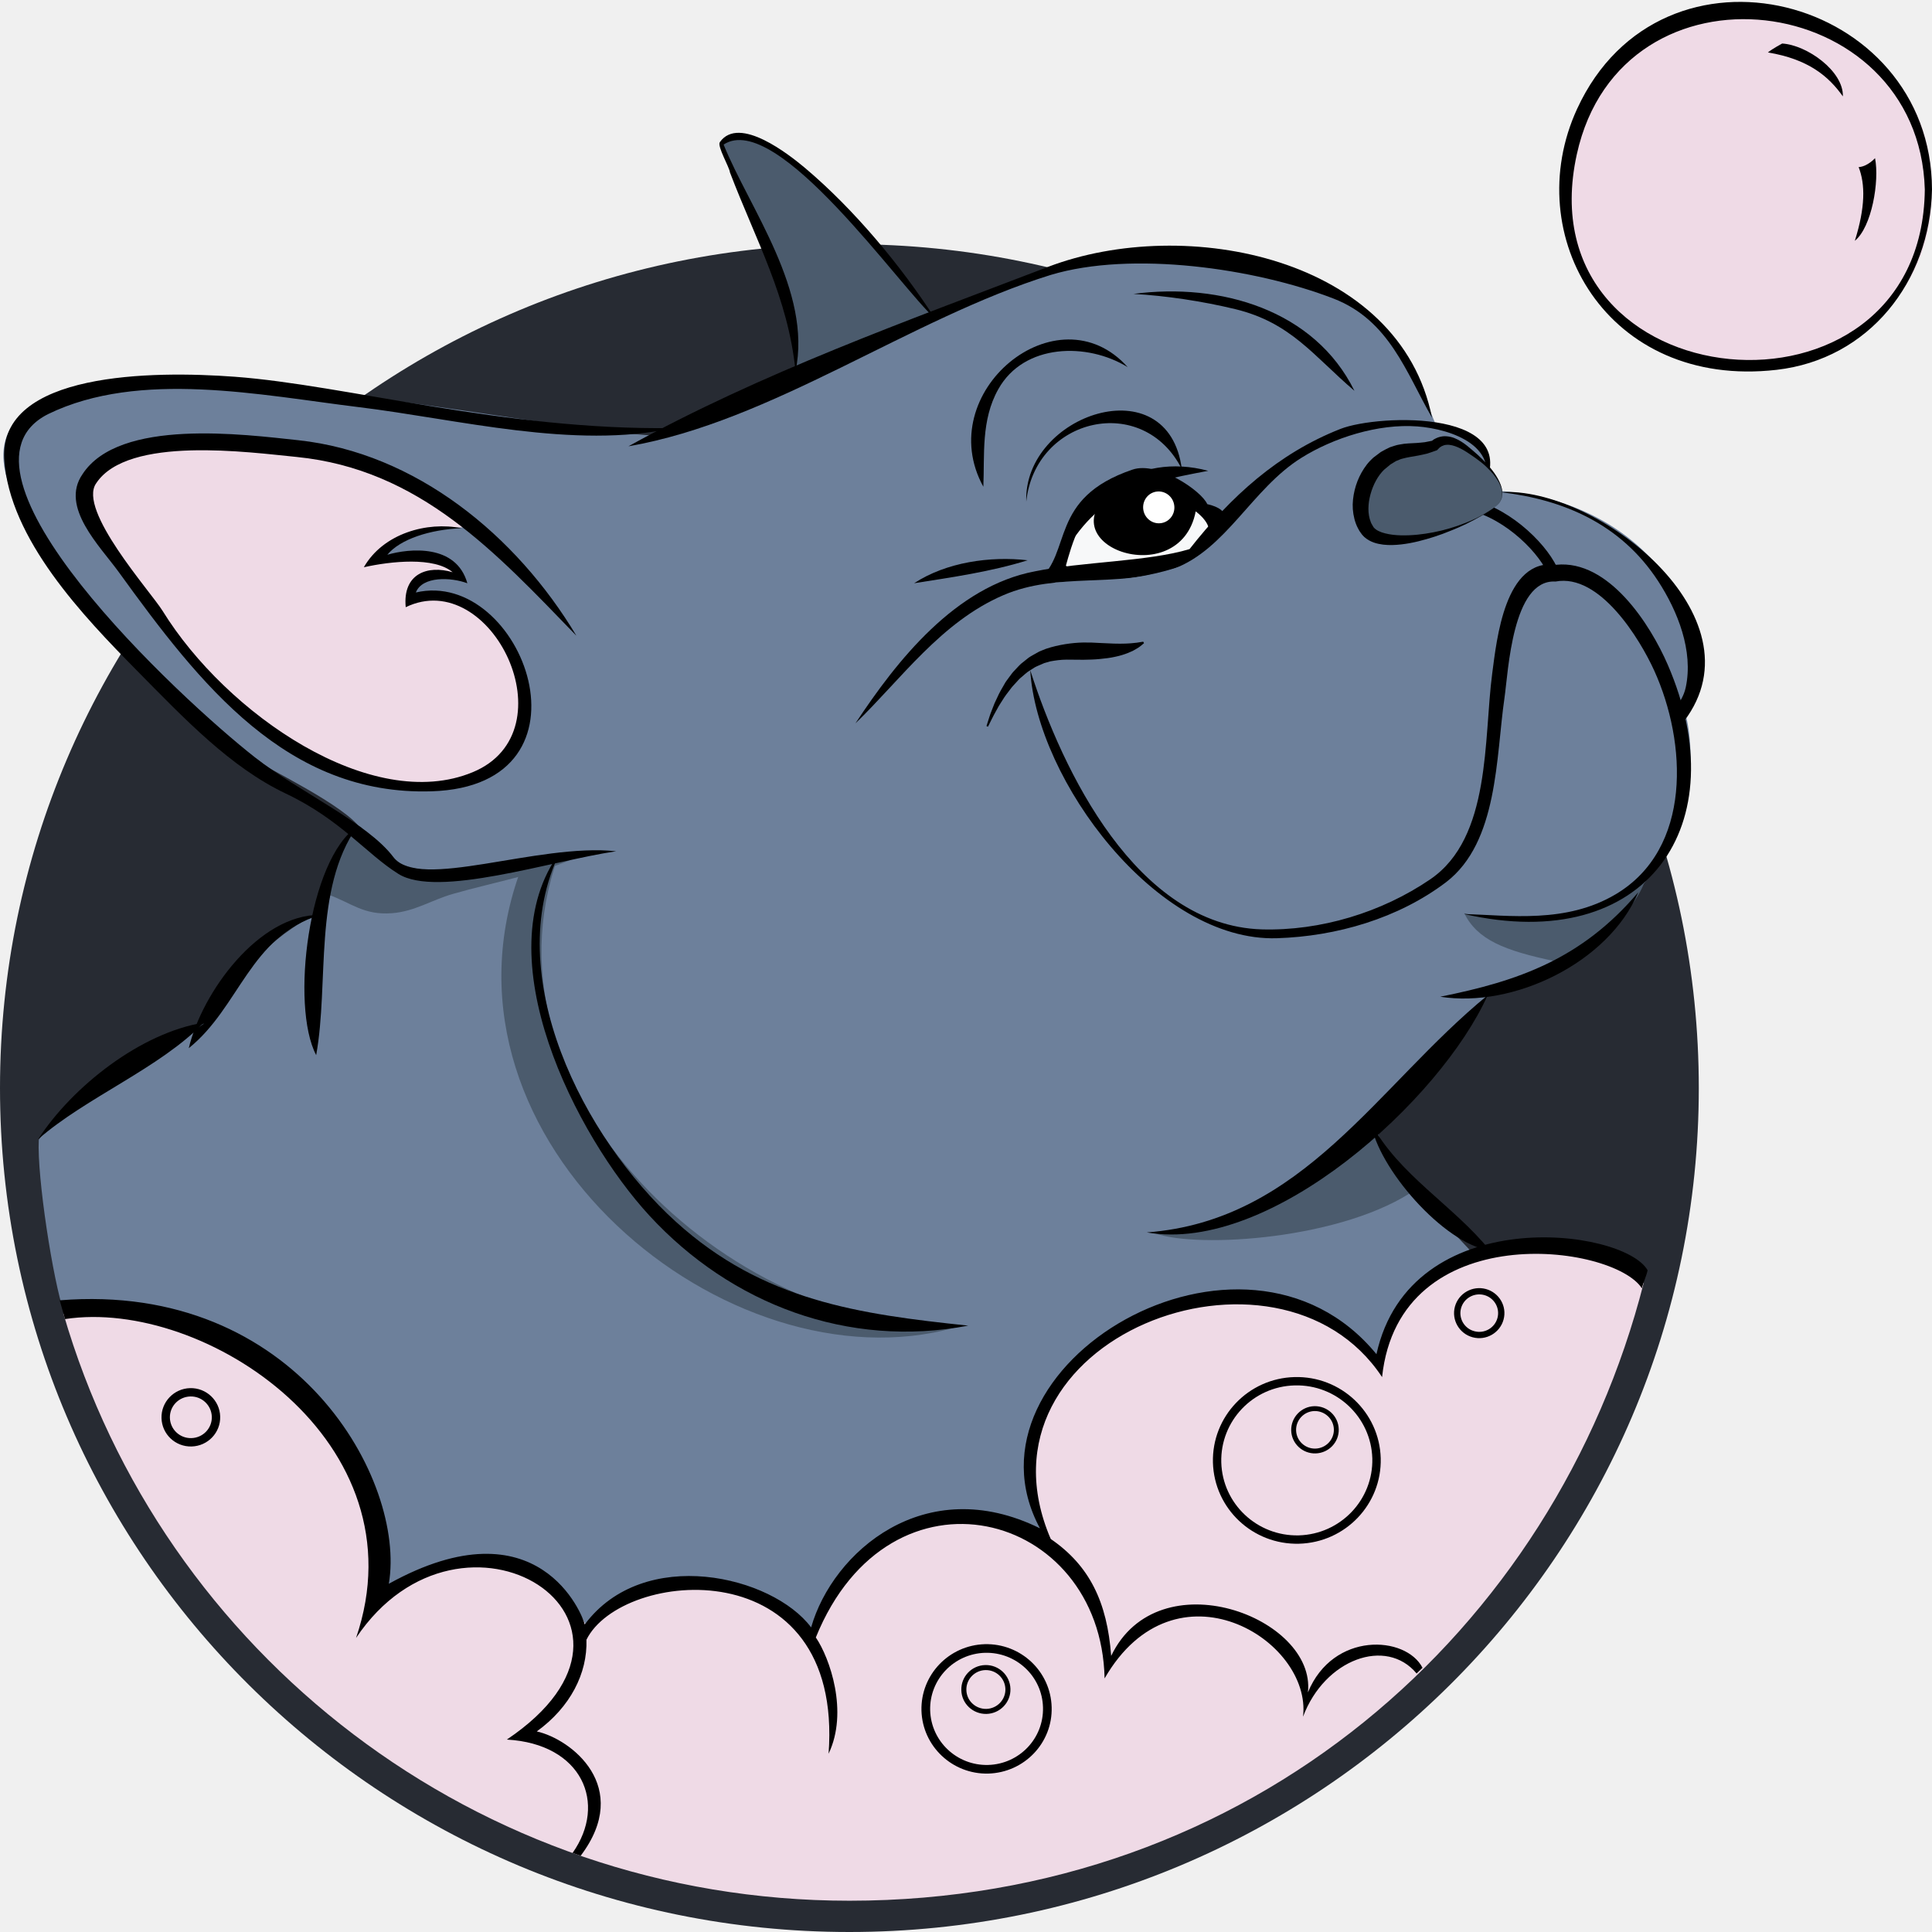
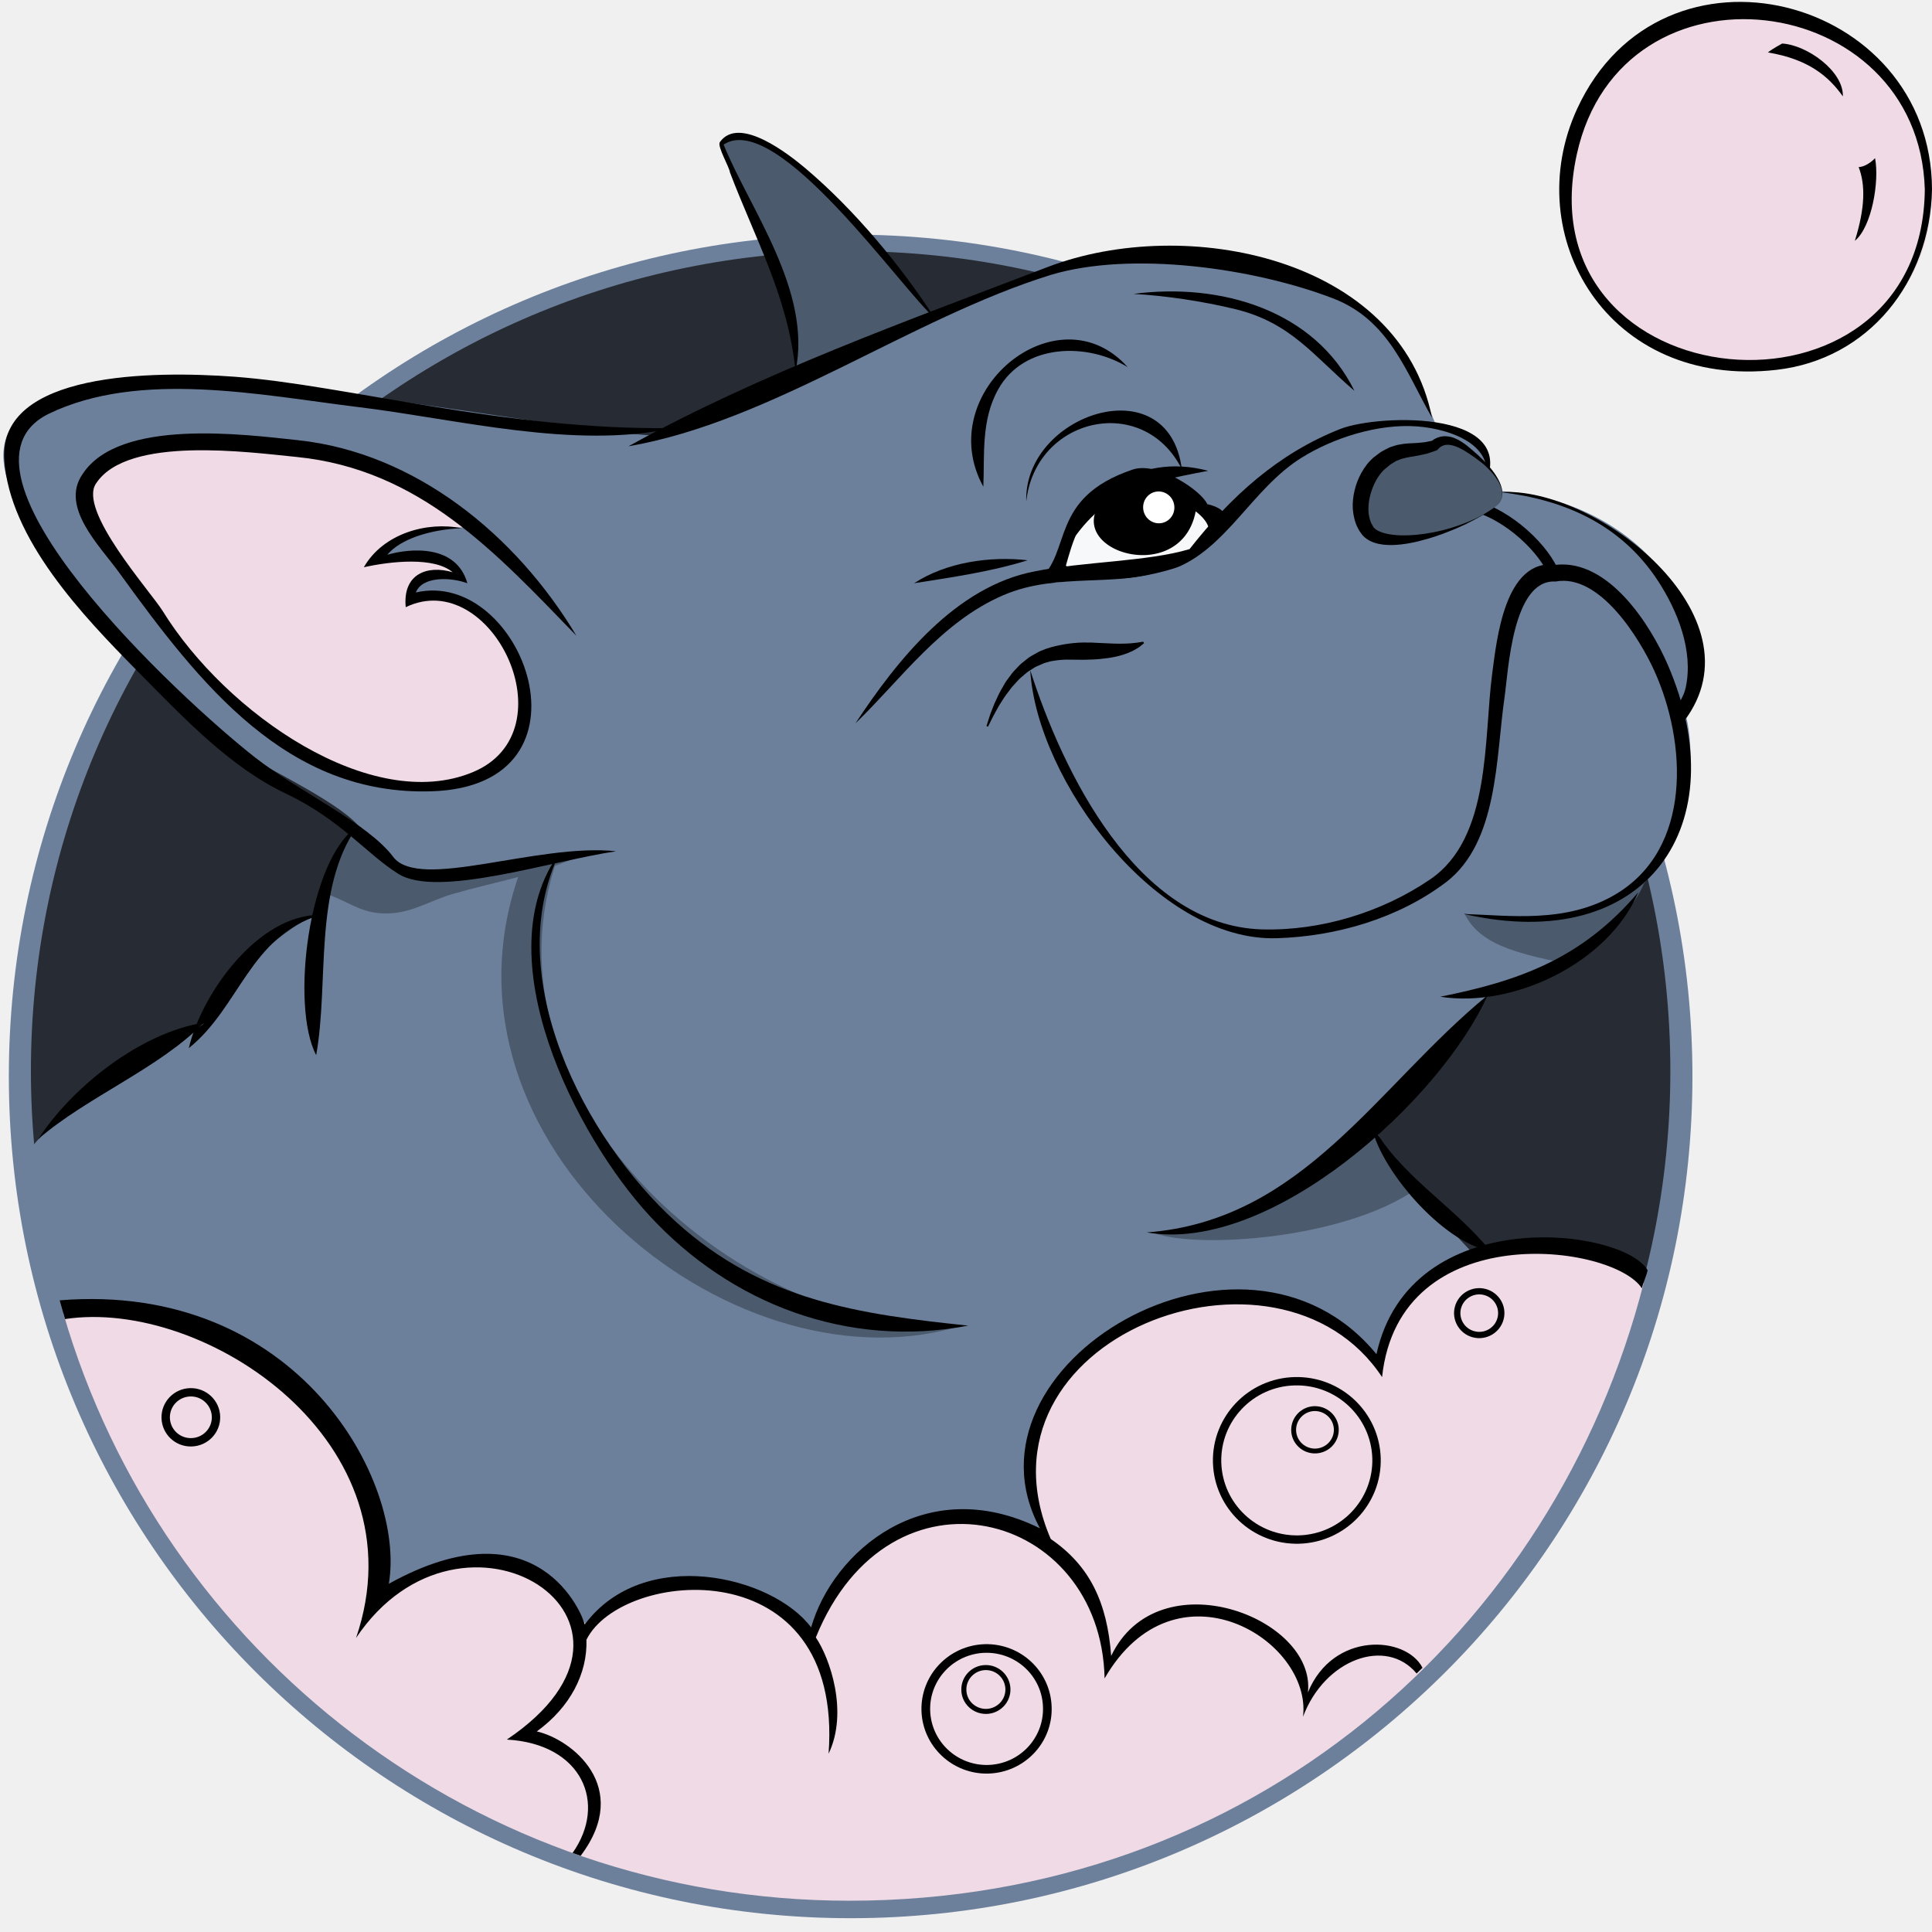
<svg xmlns="http://www.w3.org/2000/svg" version="1.1" id="logo" x="0px" y="0px" width="350px" height="350px" viewBox="0 0 350 350" enable-background="new 0 0 350 350" xml:space="preserve">
-   <path fill="#272B33" d="M307.753,197.109c0,84.441-68.896,152.891-153.874,152.891C68.889,350,0,281.549,0,197.109  C0,112.68,68.889,44.235,153.879,44.235C238.857,44.235,307.753,112.681,307.753,197.109z" />
-   <path fill="#6D809B" d="M274.816,241.34c5.965-4.968-25.758-28.143-25.537-37.324c10.595-10.428,12.093-13.678,21.271-25.162  c10.89-3.514,20.991-6.029,26.351-17.768c12.601-14.252,9.268-30.252,7.934-33.252c7.73-14.495-6.405-36.885-32.645-38.852  c-4.043-0.303-0.012-9.549-12.252-12.448c-3.248-7.854-3.488-11.606-10.438-18.02c-12.004-11.071-38.047-14.208-52.898-10.48  c-37.819,9.496-54.67,25.634-77.17,30.893C93.344,78.341-27.167,48.5,6.5,96.833c10.361,13.831,22.998,30.201,37.985,39.879  c3.875,2.504,18.15,9.213,20.987,13.576c-3.926,4.687-6.42,14.563-6.431,14.563c-8.277,3.328-15.896,11.024-22.062,20.547  c-9.575,4.563-22.926,12.645-29.953,21.074c-0.351,6.676,2.6,25.654,4.567,31.271C28.323,285.475,155.757,374.674,274.816,241.34z" />
+   <path fill="#6D809B" d="M306.6,194.992c0,84.23-68.28,152.508-152.498,152.508C69.873,347.5,1.6,279.221,1.6,194.992  C1.6,110.774,69.873,42.5,154.102,42.5C238.319,42.5,306.6,110.775,306.6,194.992z" />
+   <path fill="#272B33" d="M302.6,193.992c0,82.02-66.495,148.508-148.5,148.508C72.08,342.5,5.6,276.01,5.6,193.992  C5.6,111.985,72.08,45.5,154.1,45.5C236.104,45.5,302.6,111.986,302.6,193.992z" />
+   <path fill="#6D809B" d="M274.816,241.34c5.965-4.968-25.758-28.143-25.537-37.324c10.595-10.428,12.093-13.678,21.271-25.162  c10.89-3.514,20.991-6.029,26.351-17.768c12.601-14.252,9.268-30.252,7.934-33.252c7.73-14.495-6.405-36.885-32.645-38.852  c-4.043-0.303-0.012-9.549-12.252-12.448c-3.248-7.854-3.488-11.606-10.438-18.02c-12.004-11.071-38.047-14.208-52.898-10.48  c-37.819,9.496-54.67,25.634-77.17,30.893C93.344,78.341-27.167,48.5,6.5,96.833c10.361,13.831,22.998,30.201,37.985,39.879  c3.875,2.504,18.15,9.213,20.987,13.576c-3.926,4.687-6.42,14.563-6.431,14.563c-8.277,3.328-15.896,11.024-22.062,20.547  c-9.575,4.563-23.926,13.645-30.953,22.074c-0.351,6.676,3.6,24.654,5.567,30.271C28.323,285.475,155.757,374.674,274.816,241.34z" />
  <path fill="#4B5B6D" d="M59.428,162.052c4.266,1.524,6.439,3.779,11.596,3.382c4.095-0.315,7.149-2.376,11.005-3.488  c7.573-2.184,16.255-3.654,23.26-7.034c-8.621-0.631-15.078,3.805-23.152,3.286c-3.596-0.231-7.797-0.655-10.751-2.306  c-3.003-1.678-3.744-3.342-5.999-6.08C62.488,148.685,59.428,162.052,59.428,162.052z" />
  <path fill="#4B5B6D" d="M281.68,174.131c-9.18-1.933-14.012-3.865-16.427-8.697c9.181,2.416,24.497,0.566,32.922-6.382  C295.25,168.5,281.68,174.131,281.68,174.131z" />
  <path fill="#4B5B6D" d="M209.206,223.413c7.712,2.827,34.372,1.135,47.417-8.045c-2.898-0.483-6.35-7.416-7.344-11.353  C242.061,211.334,229.016,220.997,209.206,223.413z" />
  <path d="M218.703,91.326c4.354,0.992,4.436,3.51-0.367,6.801c-1.99,6.032-31.188,7.774-30.252,7.024  c6.221-5.004,1.82-14.916,17.096-20.082C209.736,83.529,217.665,88.899,218.703,91.326z" />
  <path fill="#F7F8F9" d="M202.12,88.291c-5.959,2.496-8.151,11.078-9.021,14.172C196,106,228,101.5,216.615,92.638  C213.716,107.617,188.592,98.598,202.12,88.291z" />
  <path fill="#FFFFFF" d="M212.705,91.423c0.285,1.575-0.739,3.065-2.283,3.335c-1.544,0.271-3.012-0.783-3.289-2.349  c-0.273-1.574,0.739-3.066,2.283-3.335C210.958,88.805,212.43,89.858,212.705,91.423z" />
  <path fill="#4B5B6D" d="M169.444,57.607c-8.088-8.131-29.671-38.471-38.588-31.723c3.845,15.249,14.028,22.146,13.363,41.374  L169.444,57.607z" />
  <path fill="#4B5B6D" d="M94,158.5c-17,48.5,38,93.5,79,82c-41,0.5-87-42.5-72-85C94,156,94,158.5,94,158.5z" />
  <path d="M144.119,67.258c-1.349-13.385-7.117-23.543-11.884-36.028c-0.089-0.942-2.347-4.744-1.826-5.483  c3.508-4.969,12.697,2.4,15.391,4.648c8.948,7.538,17.384,17.7,23.573,27.283c-6.088-5.299-28.627-37.851-38.285-31.488  C135.75,37.736,147.166,52.742,144.119,67.258z" />
  <path d="M64.699,149.745c-8.004,11.408-5.047,28.313-7.421,41.401C52.583,182.21,55.887,155.62,64.699,149.745z" />
  <path d="M58.018,165.746c-12.796,3.908-14.578,16.717-23.818,24.138C36.595,179.748,46.919,165.614,58.018,165.746z" />
  <path fill="#EFDAE6" d="M92.5,118.167c4.333,9.333,4.361,24.5-17.442,24.281c-19.354-0.195-35.278-13.088-45.263-29.515  c-7.86-12.931-17.555-18.037-14.012-26.413c3.543-8.375,52.664-12.079,69.735,9.019c-14.495-0.322-17.394,6.281-17.394,6.281  s13.689-1.771,14.817,2.577c-2.416-0.162-6.925-1.933-7.892,3.382C80.526,107.456,88.616,109.802,92.5,118.167z" />
  <path fill="#EFDAE6" d="M11.483,237.955c17.819,61.434,74.821,106.38,142.396,106.38c72.704,0,127.823-48.942,143.899-111.933  c-18.716-15.83-48.22-2.618-47.396,15.797c-23.178-31.818-78.643,0.249-59.327,31.837c-20.414-16.534-43.245,3.003-44.259,17.955  c-6.713-15.332-29.222-15.738-40.696-3.761c-3.321-5.324-11.223-21.049-37.286-4.994C76.334,263.939,43.396,229.645,11.483,237.955z  " />
  <path d="M34.438,251.473c-2.942,0.078-5.257,2.514-5.179,5.424c0.074,2.925,2.517,5.23,5.454,5.146  c2.941-0.08,5.253-2.503,5.176-5.423C39.817,253.71,37.37,251.396,34.438,251.473z M34.672,260.527  c-2.095,0.06-3.84-1.588-3.895-3.674c-0.056-2.082,1.594-3.813,3.697-3.871c2.096-0.062,3.842,1.596,3.899,3.682  C38.425,258.75,36.774,260.473,34.672,260.527z" />
  <path d="M249.357,245.322c-24.058-29.324-76.867,2.002-60.959,31.549c-20.854-10.303-37.559,4.305-41.454,17.949  c-7.005-9.368-30.303-14.908-41.015-0.531c-0.313-1.546-8.289-22.428-35.489-7.373c3.142-18.586-16.617-54.825-59.629-51.352  c0.309,1.132,0.631,2.264,0.968,3.398c25.334-3.854,64.84,22.335,52.722,57.77c19.209-28.652,59.485-3.229,27.317,18.408  c13.673,0.766,18.235,11.586,11.911,20.539c0.494,0.17,0.983,0.348,1.465,0.512c9.421-12.493-1.716-21.137-7.951-22.526  c6.063-4.39,9.197-10.511,8.996-16.608c6.346-12.854,46.625-16.646,43.867,20.644c3.641-7.597,0.21-17.355-2.312-21.06  c13.417-33.093,51.673-23.018,52.313,7.42c12.778-22.139,37.607-7.035,35.951,6.935c3.924-10.448,15.071-14.465,20.574-7.827  c0.37-0.342,0.721-0.691,1.072-1.032c-3.021-5.85-16.208-6.622-20.762,4.454c1.521-13.587-27.103-24.414-35.643-6.611  c-0.724-9.75-3.914-16.36-10.953-21.185c-15.58-36.378,41.164-57.862,60.03-29.323c3.11-29.188,41.908-24.141,47.067-16.076  c0.175-0.879,0.881-2.389,1.035-3.283C294.063,222.436,255.463,217.643,249.357,245.322z" />
  <path d="M269.171,233.514c-2.437-0.649-4.935,0.774-5.599,3.192c-0.654,2.414,0.785,4.903,3.215,5.556  c2.438,0.654,4.938-0.792,5.596-3.203C273.04,236.643,271.596,234.174,269.171,233.514z M271.279,238.764  c-0.489,1.813-2.373,2.893-4.192,2.395c-1.819-0.479-2.896-2.348-2.407-4.153c0.493-1.815,2.367-2.881,4.19-2.399  C270.688,235.098,271.771,236.951,271.279,238.764z" />
  <path d="M178.407,297.859c-6.504,0.186-11.642,5.563-11.475,12.033c0.183,6.469,5.605,11.569,12.105,11.408  c6.523-0.182,11.666-5.563,11.48-12.021C190.346,302.804,184.941,297.693,178.407,297.859z M179,319.738  c-5.649,0.143-10.332-4.284-10.493-9.889c-0.142-5.615,4.306-10.264,9.945-10.43c5.662-0.137,10.358,4.283,10.496,9.893  C189.102,314.928,184.646,319.587,179,319.738z" />
  <path d="M234.52,249.469c-8.381,0.217-15.006,7.152-14.785,15.492c0.231,8.34,7.207,14.911,15.597,14.699  c8.394-0.225,15.021-7.159,14.798-15.495C249.895,255.832,242.92,249.25,234.52,249.469z M235.291,278.148  c-7.545,0.189-13.832-5.717-14.045-13.222c-0.195-7.506,5.76-13.762,13.307-13.946c7.559-0.198,13.834,5.726,14.055,13.222  C248.797,271.701,242.843,277.939,235.291,278.148z" />
  <path d="M178.479,301.641c-2.469,0.068-4.396,2.103-4.325,4.541c0.047,2.453,2.112,4.363,4.556,4.311  c2.459-0.059,4.413-2.098,4.341-4.539C182.984,303.514,180.941,301.578,178.479,301.641z M178.691,309.584  c-1.955,0.04-3.587-1.484-3.625-3.428c-0.051-1.941,1.504-3.549,3.438-3.604c1.959-0.053,3.571,1.48,3.632,3.421  C182.193,307.91,180.643,309.53,178.691,309.584z" />
  <path d="M238.107,254.741c-2.387,0.065-4.248,2.05-4.194,4.401c0.058,2.354,2.044,4.227,4.423,4.157  c2.378-0.065,4.256-2.021,4.189-4.383C242.461,256.544,240.489,254.695,238.107,254.741z M238.309,262.427  c-1.889,0.052-3.461-1.432-3.51-3.31c-0.042-1.877,1.441-3.44,3.321-3.493c1.892-0.039,3.466,1.44,3.524,3.308  C241.693,260.804,240.202,262.37,238.309,262.427z" />
  <path fill="#EFDAE6" d="M350,34.336c0,42.393-66.27,42.394-66.27,0C283.73-8.05,350-8.05,350,34.336z" />
  <path d="M349.998,34.344C349.673,50.999,338.584,65.088,321.834,67c-30.667,3.5-46.66-24.385-36.128-47.272  C301.049-13.613,349.9-0.811,349.998,34.344z M348.698,34.336c-1.036-36.402-54.968-43.197-63.048-6.362  C275.781,72.965,348.231,79.711,348.698,34.336z" />
  <path d="M333.854,17.461c0.136-4.589-6.516-9.306-10.995-9.576c0,0-1.768,0.943-2.585,1.616  C327.607,10.718,331.275,13.818,333.854,17.461z" />
  <path d="M336.021,43.624c3.06-2.466,4.483-10.79,3.66-14.974c0,0-1.332,1.517-2.969,1.626  C337.926,33.379,337.926,37.561,336.021,43.624z" />
  <path d="M271.869,89.161c17.158-1.125,47.676,22.454,33.221,41.477c-2.997-2.237-0.426-2.739,0.299-6.113  c1.421-6.613-1.462-13.829-5.025-19.287C293.616,94.911,283.218,90.489,271.869,89.161z" />
  <path d="M204.293,66.514c-7.305-4.511-18.8-4.332-23.447,4.001c-3.15,5.605-2.457,11.906-2.705,17.66  C168.747,71.088,191.592,52.303,204.293,66.514z" />
  <path fill="#6D809B" d="M7.027,206.475c5.622-8.08,23.015-18.258,29.953-21.074" />
  <path d="M6.908,206.384c6.2-9.556,18.604-19.302,30.015-21.122C28.957,193.507,15.597,198.784,6.908,206.384z" />
  <path d="M248.364,203.43c4.96,9.375,15.001,14.981,21.549,23.119C261.45,225.28,249.561,211.459,248.364,203.43z" />
  <path d="M186.641,121.422c5.853,18.295,19.271,46.202,41.906,46.945c10.678,0.304,21.771-3.072,30.568-9.077  c11.076-7.56,9.637-25.465,11.222-37.354c0.804-6.017,2.263-20.868,11.597-19.623c9.514-0.965,17.055,10.851,20.196,18.111  c12.489,28.85-3.63,52.743-36.903,45.155c8.273,0.254,18.498,1.748,27.445-3.558c13.948-8.272,12.901-27.542,7.015-40.517  c-2.585-5.698-9.855-17.684-17.894-16.153c-7.828-0.46-8.55,16.325-9.243,21.087c-1.56,10.701-1.112,26.106-10.56,33.365  c-8.678,6.579-19.881,9.832-30.672,10.165C209.49,170.642,187.796,141.259,186.641,121.422z" />
  <path d="M178.709,131.536c0,0,0.167-0.526,0.459-1.446c0.133-0.463,0.342-1.014,0.596-1.647c0.125-0.318,0.258-0.656,0.397-1.013  c0.162-0.347,0.332-0.711,0.51-1.092c0.333-0.776,0.802-1.565,1.291-2.412c0.222-0.438,0.558-0.822,0.854-1.246  c0.31-0.416,0.604-0.857,0.998-1.239c0.381-0.391,0.74-0.818,1.162-1.198c0.445-0.357,0.897-0.719,1.354-1.083  c0.479-0.339,1.021-0.6,1.54-0.903l0.396-0.22c0.232-0.11,0.283-0.119,0.437-0.184l0.769-0.308c1.207-0.408,2.353-0.659,3.485-0.846  c1.131-0.183,2.244-0.283,3.287-0.303c1.053-0.01,2.036,0.018,2.966,0.084c0.92,0.039,1.783,0.09,2.571,0.114  c0.788,0.019,1.51,0.026,2.151-0.002c0.644-0.019,1.205-0.072,1.674-0.127c0.479-0.029,0.834-0.135,1.102-0.158  c0.264-0.038,0.404-0.057,0.404-0.057l0.137,0.267c0,0-0.109,0.093-0.316,0.267c-0.215,0.161-0.517,0.451-0.963,0.695  c-0.224,0.128-0.471,0.271-0.74,0.426c-0.282,0.124-0.592,0.258-0.92,0.401c-0.666,0.257-1.441,0.507-2.297,0.678  c-0.854,0.191-1.777,0.312-2.746,0.399c-0.963,0.099-1.973,0.124-2.98,0.139c-0.994-0.007-2.021-0.015-3.064-0.023  c-1.021,0.003-2.051,0.147-2.967,0.317l-0.792,0.228l-0.196,0.057l-0.102,0.029l-0.023,0.007c-0.05,0.018,0.053-0.021,0.037-0.015  l-0.01,0.005l-0.043,0.019l-0.338,0.149c-0.447,0.21-0.922,0.37-1.354,0.614c-0.422,0.271-0.84,0.539-1.252,0.804  c-0.396,0.292-0.752,0.64-1.127,0.95c-0.387,0.299-0.695,0.676-1.018,1.026c-0.309,0.361-0.657,0.678-0.92,1.056  c-0.559,0.728-1.102,1.415-1.516,2.115c-0.22,0.343-0.429,0.671-0.627,0.984c-0.181,0.324-0.351,0.632-0.51,0.921  c-0.32,0.577-0.602,1.088-0.809,1.527c-0.43,0.865-0.676,1.359-0.676,1.359L178.709,131.536z" />
  <path d="M268.254,89.28c4.246-8.28-5.256-11.562-11.504-12.03c-7.07-0.531-15.21,2.067-21.02,5.708  c-8.926,5.596-13.554,16.506-23.105,20.085c-10.258,3.549-20.945,0.501-30.855,4.779c-11.277,4.837-18.589,15.301-26.798,23.219  c7.54-11.439,18.145-24.827,32.53-27.541c8.53-1.756,20.5-1.75,27.997-4.026c7.409-9.44,16.009-17.327,27.338-21.773  C249.73,74.987,277,74,268.254,89.28z" />
  <path d="M207.745,223.264c28.376-2.125,41.703-26.555,61.748-42.953C261.018,199.195,230.318,227.22,207.745,223.264z" />
  <path d="M296.789,161.641c-5.4,12.797-22.684,21.032-35.876,18.923C275,177.75,286.535,173.746,296.789,161.641z" />
  <path d="M186.167,101.5c-6.685,2.077-13.662,3.073-20.561,4.155C171.412,101.854,179.378,100.712,186.167,101.5z" />
  <path fill="#6D809B" d="M191.168,105.523c8.857,0,17.232-0.483,26.574-4.349C214.521,111.804,198.723,115.422,191.168,105.523z" />
  <path d="M205.332,53.243c15.837-2.077,32.828,2.931,40.038,17.559c-7.452-6.361-11.481-12.331-21.574-14.796  C217.757,54.551,211.206,53.571,205.332,53.243z" />
  <path d="M191.721,102.104c3.73-12.134,14.156-20.281,27.155-16.811C205.555,87.804,198.477,89.514,191.721,102.104z" />
  <path d="M185.915,90.865c-0.511-15.802,25.758-24.685,28.181-5.894C207.061,71.099,187.547,75.627,185.915,90.865z" />
  <path d="M83.587,95.688c-5.716,0.247-11.086,1.979-13.42,4.812c4-1.167,12.5-2,14.5,5.167c-2.929-1.109-8.167-1.333-9.333,1.667  c19.333-4.5,34.05,35.047,2.851,36.018C52,144.167,36.277,124.054,21.516,103.638c-3.395-4.696-10.697-11.783-6.57-17.731  c6.633-10.222,29.342-7.196,39.127-6.153c21.256,2.302,39.463,17.226,50.346,35.416c-14.583-15.06-28.343-30.143-50.658-32.386  c-8.494-0.827-30.609-3.93-36.336,4.764c-3.434,4.846,9.868,19.622,12.039,23.131C41,129.333,67.333,147.5,85.654,139.883  C103.499,132.464,89,102.5,73.5,110c-0.584-6.12,4-7.667,8.5-6.333c-3.333-2.833-11.167-2-16.087-0.906  C69.429,96.625,77.369,94.434,83.587,95.688z" />
  <path d="M101.438,154.385c-10.884,22.396,4.383,51.867,20.997,66.941c15.818,14.352,33.19,16.744,52.969,18.826  c-21.723,4.139-42.913-3.83-57.748-19.922C104.398,205.848,87.602,173.122,101.438,154.385z" />
  <path fill="none" stroke="#000000" stroke-width="2" stroke-miterlimit="10" d="M281.5,104c-1.5-4.167-8-10.834-15-12.5" />
  <path fill="#4B5B6D" d="M270.873,91.818c-6.771,5.014-20.291,8.129-23.131,4.29c-2.547-3.43-0.898-9.447,1.996-12.08  c3.688-3.351,6.066-1.925,10.066-3.289c2.407-2.381,5.682,0.413,6.965,1.378C271.02,85.281,273.953,89.541,270.873,91.818z" />
  <path d="M270.873,91.818c-1.635,1.217-3.434,2.188-5.258,3.099c-0.918,0.448-1.857,0.854-2.811,1.229  c-0.947,0.39-1.908,0.753-2.891,1.068c-1.961,0.627-3.971,1.177-6.079,1.413c-1.056,0.117-2.135,0.169-3.26,0.038  c-1.106-0.146-2.332-0.427-3.425-1.386l-0.377-0.398l-0.283-0.388c-0.146-0.2-0.291-0.402-0.451-0.734  c-0.333-0.618-0.518-1.164-0.673-1.751c-0.296-1.164-0.382-2.353-0.255-3.499c0.244-2.291,1.065-4.468,2.498-6.342  c0.191-0.229,0.371-0.463,0.584-0.679l0.326-0.319l0.164-0.158l0.041-0.04l0.021-0.02l0.104-0.086l0.075-0.058l1.22-0.917  c0.524-0.302,1.106-0.612,1.662-0.867c0.567-0.166,1.139-0.41,1.701-0.485c1.146-0.241,2.196-0.221,3.174-0.291  c0.496-0.027,0.949-0.094,1.43-0.137l1.386-0.272l-0.36,0.224c0.211-0.161,0.415-0.322,0.633-0.468  c0.244-0.12,0.472-0.263,0.729-0.346c0.51-0.173,1.054-0.264,1.563-0.211c1.032,0.067,1.892,0.491,2.646,0.953  c0.76,0.467,1.416,1.034,2.052,1.58c0.636,0.541,1.269,1.097,1.868,1.706c1.184,1.2,2.311,2.492,3.021,4.028l0.242,0.583  c0.065,0.199,0.115,0.404,0.176,0.605c0.092,0.412,0.121,0.833,0.082,1.251c-0.03,0.206-0.09,0.409-0.135,0.613  c-0.095,0.187-0.173,0.383-0.277,0.562c-0.131,0.163-0.248,0.338-0.391,0.489L270.873,91.818z M270.873,91.818l0.465-0.417  c0.141-0.152,0.254-0.329,0.383-0.492c0.104-0.179,0.178-0.375,0.268-0.561c0.044-0.203,0.1-0.404,0.125-0.608  c0.022-0.416-0.022-0.827-0.129-1.227c-0.112-0.399-0.271-0.78-0.463-1.147c-0.211-0.355-0.422-0.709-0.678-1.035  c-0.234-0.339-0.52-0.641-0.785-0.955c-0.563-0.601-1.154-1.178-1.808-1.683c-0.638-0.509-1.319-0.979-2.015-1.442  c-0.686-0.47-1.379-0.894-2.094-1.207c-0.709-0.312-1.453-0.522-2.1-0.458c-0.327,0.01-0.609,0.122-0.873,0.251  c-0.133,0.063-0.244,0.175-0.369,0.249l-0.326,0.33l-0.149,0.15l-0.214,0.074c-0.514,0.179-1.032,0.37-1.56,0.532  c-0.522,0.115-1.065,0.256-1.583,0.347c-1.037,0.189-2.029,0.324-2.863,0.561c-0.443,0.089-0.799,0.309-1.201,0.443l-1.004,0.612  l-1.176,0.974l-0.361,0.382c-0.137,0.153-0.26,0.33-0.396,0.489c-1.021,1.376-1.695,3.129-1.967,4.868  c-0.117,0.873-0.143,1.748,0.005,2.569c0.068,0.401,0.192,0.835,0.315,1.125c0.039,0.087,0.039,0.151,0.104,0.263l0.191,0.33  l0.094,0.167l0.047,0.083l0.021,0.042l0.007,0.01c-0.095-0.135-0.022-0.034-0.043-0.063l0.008,0.01  c0.044,0.056,0.086,0.114,0.125,0.177c0.386,0.474,1.187,0.857,2.063,1.063c0.879,0.227,1.849,0.331,2.822,0.357  c1.957,0.048,3.971-0.164,5.945-0.555c1.982-0.379,3.932-0.963,5.814-1.714C267.412,93.969,269.227,93.014,270.873,91.818z" />
  <path d="M113.85,80.849c24.082-13.311,50.383-22.679,76.009-32.501c24.968-9.514,63.766-1.716,69.563,27.318  c-4.696-8.189-7.726-17.667-17.86-21.583c-14.188-5.48-36.525-8.692-51.207-4.281C164.793,57.747,139.91,76.348,113.85,80.849z" />
  <path d="M121.983,77.547c-17.96,3.925-38.923-1.588-57.016-3.795C47.311,71.598,25.299,66.966,8.75,75  c-20.485,10.242,23.75,51.5,37.5,62.25c7.922,6.194,20.304,11.785,25,18s26.067-2.559,40.37-1.038  c-11.816,1.749-32.37,8.538-39.455,4.1c-5.833-3.654-10.415-9.812-20.415-14.562s-18.277-13.474-27.031-22.355  c-9.541-9.677-23.048-23.732-23.951-38.209C-0.189,67.316,27.812,67.162,42.5,68.25C62.75,69.75,91.25,78,121.983,77.547z" />
</svg>
